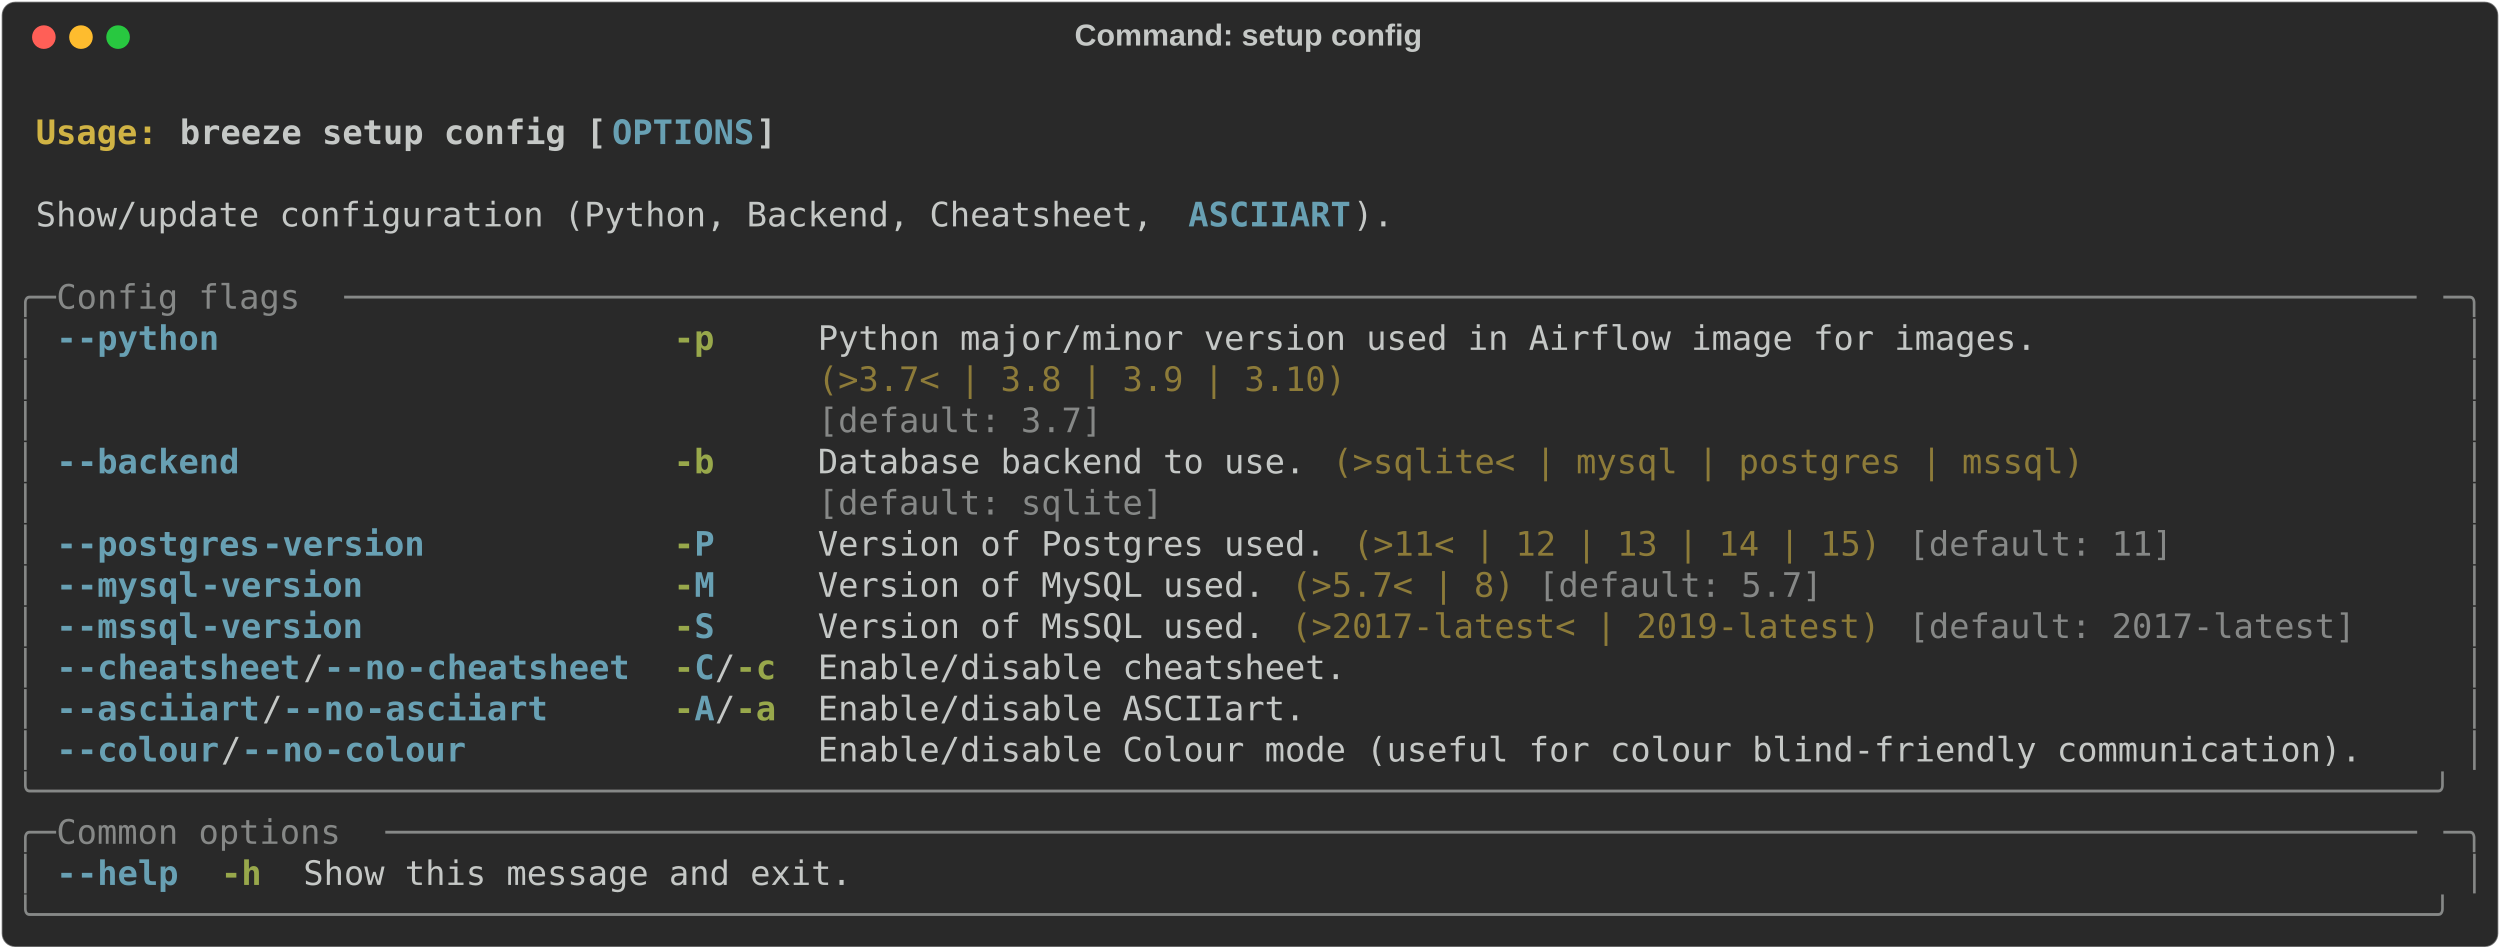
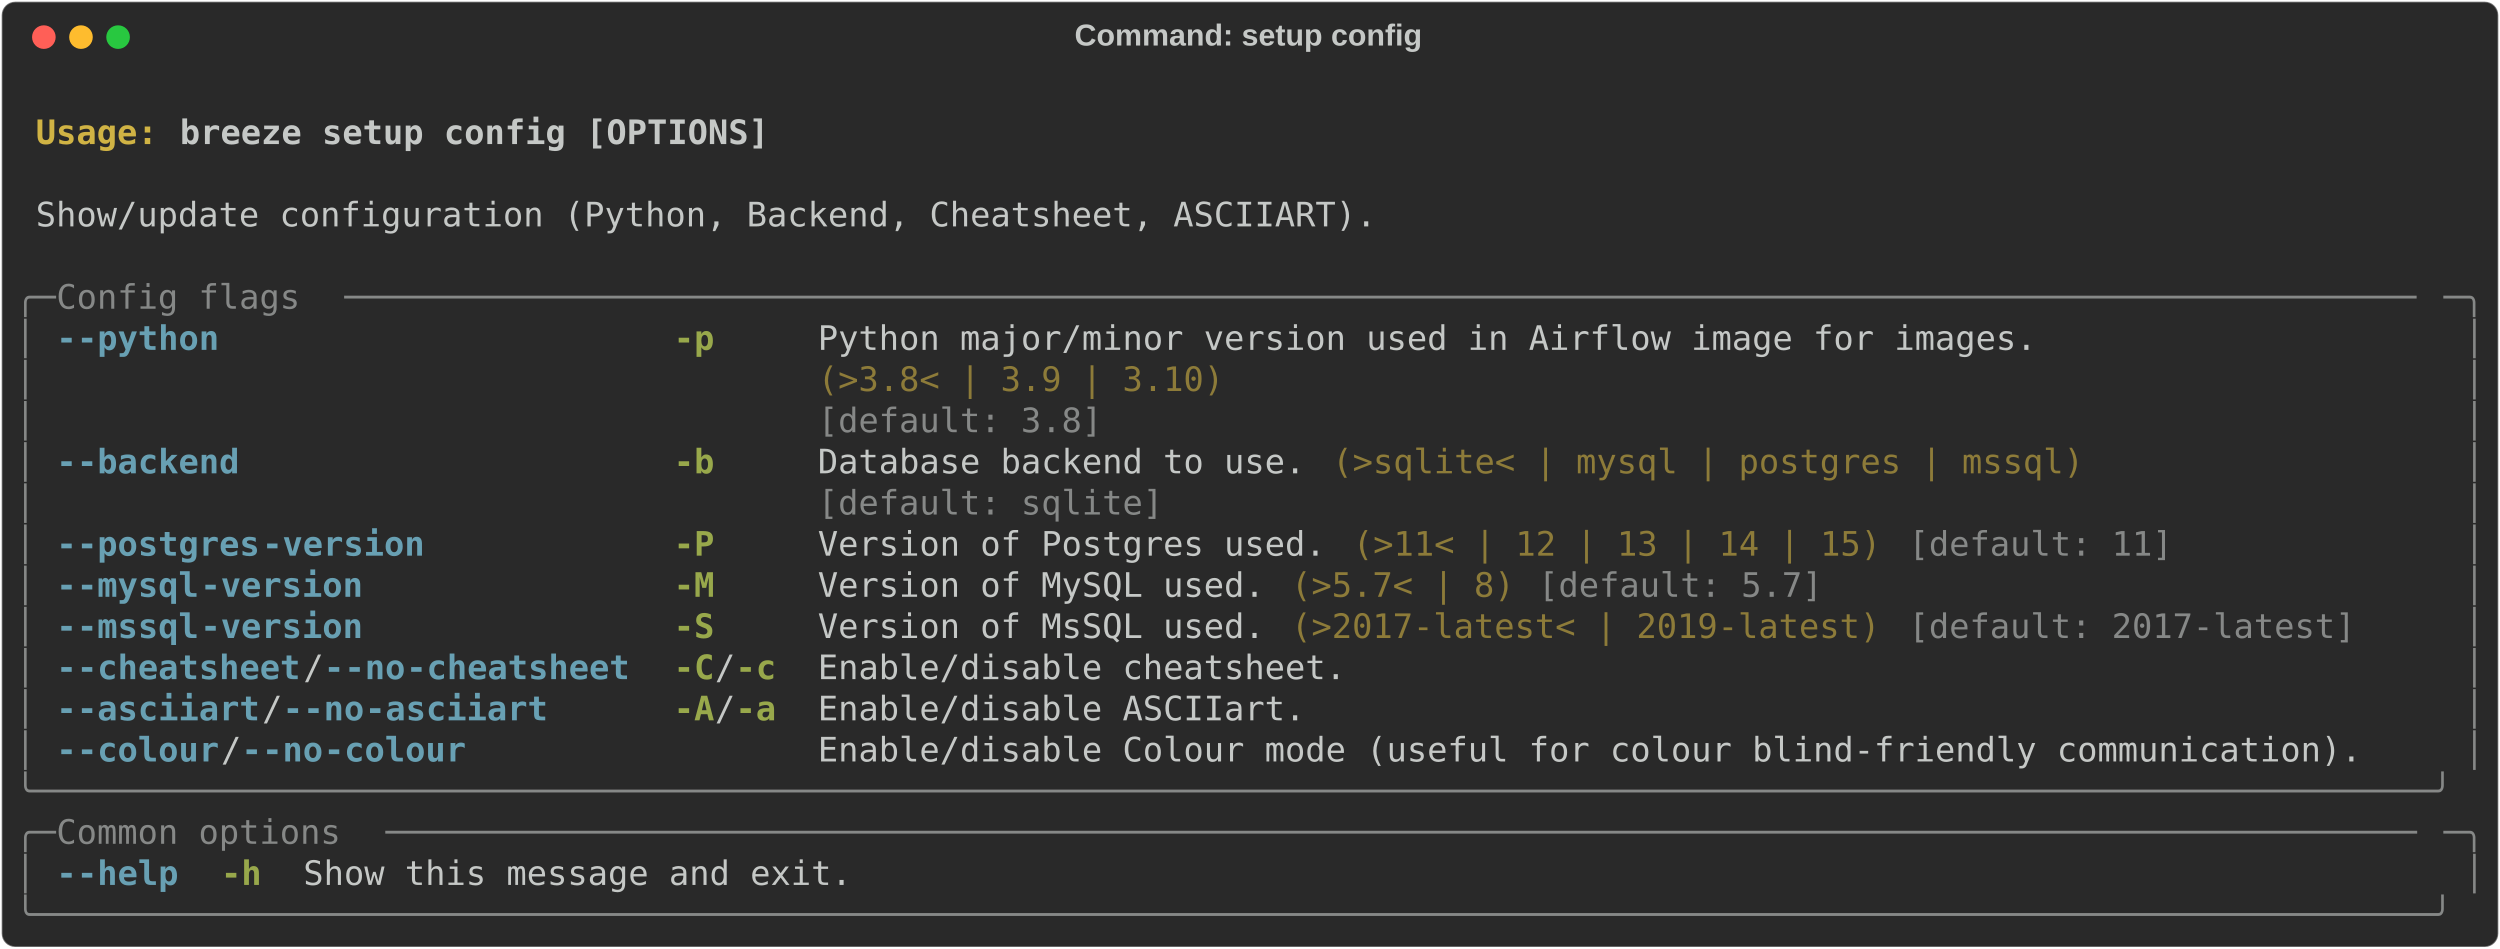
<svg xmlns="http://www.w3.org/2000/svg" class="rich-terminal" viewBox="0 0 1482 562.4">
  <style>

    @font-face {
        font-family: "Fira Code";
        src: local("FiraCode-Regular"),
                url("https://cdnjs.cloudflare.com/ajax/libs/firacode/6.2.0/woff2/FiraCode-Regular.woff2") format("woff2"),
                url("https://cdnjs.cloudflare.com/ajax/libs/firacode/6.2.0/woff/FiraCode-Regular.woff") format("woff");
        font-style: normal;
        font-weight: 400;
    }
    @font-face {
        font-family: "Fira Code";
        src: local("FiraCode-Bold"),
                url("https://cdnjs.cloudflare.com/ajax/libs/firacode/6.2.0/woff2/FiraCode-Bold.woff2") format("woff2"),
                url("https://cdnjs.cloudflare.com/ajax/libs/firacode/6.2.0/woff/FiraCode-Bold.woff") format("woff");
        font-style: bold;
        font-weight: 700;
    }

    .breeze-setup-config-matrix {
        font-family: Fira Code, monospace;
        font-size: 20px;
        line-height: 24.4px;
        font-variant-east-asian: full-width;
    }

    .breeze-setup-config-title {
        font-size: 18px;
        font-weight: bold;
        font-family: arial;
    }

    .breeze-setup-config-r1 { fill: #c5c8c6;font-weight: bold }
.breeze-setup-config-r2 { fill: #c5c8c6 }
.breeze-setup-config-r3 { fill: #d0b344;font-weight: bold }
- .breeze-setup-config-r4 { fill: #68a0b3;font-weight: bold }
- .breeze-setup-config-r5 { fill: #868887 }
+ .breeze-setup-config-r4 { fill: #868887 }
+ .breeze-setup-config-r5 { fill: #68a0b3;font-weight: bold }
.breeze-setup-config-r6 { fill: #98a84b;font-weight: bold }
.breeze-setup-config-r7 { fill: #8d7b39 }
    </style>
  <defs>
    <clipPath id="breeze-setup-config-clip-terminal">
      <rect x="0" y="0" width="1463.0" height="511.4" />
    </clipPath>
    <clipPath id="breeze-setup-config-line-0">
      <rect x="0" y="1.5" width="1464" height="24.65" />
    </clipPath>
    <clipPath id="breeze-setup-config-line-1">
      <rect x="0" y="25.9" width="1464" height="24.65" />
    </clipPath>
    <clipPath id="breeze-setup-config-line-2">
      <rect x="0" y="50.3" width="1464" height="24.65" />
    </clipPath>
    <clipPath id="breeze-setup-config-line-3">
      <rect x="0" y="74.7" width="1464" height="24.65" />
    </clipPath>
    <clipPath id="breeze-setup-config-line-4">
      <rect x="0" y="99.1" width="1464" height="24.65" />
    </clipPath>
    <clipPath id="breeze-setup-config-line-5">
      <rect x="0" y="123.5" width="1464" height="24.65" />
    </clipPath>
    <clipPath id="breeze-setup-config-line-6">
      <rect x="0" y="147.9" width="1464" height="24.65" />
    </clipPath>
    <clipPath id="breeze-setup-config-line-7">
      <rect x="0" y="172.3" width="1464" height="24.65" />
    </clipPath>
    <clipPath id="breeze-setup-config-line-8">
      <rect x="0" y="196.7" width="1464" height="24.65" />
    </clipPath>
    <clipPath id="breeze-setup-config-line-9">
      <rect x="0" y="221.1" width="1464" height="24.65" />
    </clipPath>
    <clipPath id="breeze-setup-config-line-10">
      <rect x="0" y="245.5" width="1464" height="24.65" />
    </clipPath>
    <clipPath id="breeze-setup-config-line-11">
      <rect x="0" y="269.9" width="1464" height="24.65" />
    </clipPath>
    <clipPath id="breeze-setup-config-line-12">
      <rect x="0" y="294.3" width="1464" height="24.65" />
    </clipPath>
    <clipPath id="breeze-setup-config-line-13">
      <rect x="0" y="318.7" width="1464" height="24.65" />
    </clipPath>
    <clipPath id="breeze-setup-config-line-14">
      <rect x="0" y="343.1" width="1464" height="24.65" />
    </clipPath>
    <clipPath id="breeze-setup-config-line-15">
      <rect x="0" y="367.5" width="1464" height="24.65" />
    </clipPath>
    <clipPath id="breeze-setup-config-line-16">
      <rect x="0" y="391.9" width="1464" height="24.65" />
    </clipPath>
    <clipPath id="breeze-setup-config-line-17">
      <rect x="0" y="416.3" width="1464" height="24.65" />
    </clipPath>
    <clipPath id="breeze-setup-config-line-18">
      <rect x="0" y="440.7" width="1464" height="24.65" />
    </clipPath>
    <clipPath id="breeze-setup-config-line-19">
      <rect x="0" y="465.1" width="1464" height="24.65" />
    </clipPath>
  </defs>
  <rect fill="#292929" stroke="rgba(255,255,255,0.35)" stroke-width="1" x="1" y="1" width="1480" height="560.4" rx="8" />
  <text class="breeze-setup-config-title" fill="#c5c8c6" text-anchor="middle" x="740" y="27">Command: setup config</text>
  <g transform="translate(26,22)">
    <circle cx="0" cy="0" r="7" fill="#ff5f57" />
    <circle cx="22" cy="0" r="7" fill="#febc2e" />
    <circle cx="44" cy="0" r="7" fill="#28c840" />
  </g>
  <g transform="translate(9, 41)" clip-path="url(#breeze-setup-config-clip-terminal)">
    <g class="breeze-setup-config-matrix">
      <text class="breeze-setup-config-r2" x="1464" y="20" textLength="12.2" clip-path="url(#breeze-setup-config-line-0)">
</text>
      <text class="breeze-setup-config-r3" x="12.2" y="44.4" textLength="85.4" clip-path="url(#breeze-setup-config-line-1)">Usage: </text>
-       <text class="breeze-setup-config-r1" x="97.6" y="44.4" textLength="256.2" clip-path="url(#breeze-setup-config-line-1)">breeze setup config [</text>
-       <text class="breeze-setup-config-r4" x="353.8" y="44.4" textLength="85.4" clip-path="url(#breeze-setup-config-line-1)">OPTIONS</text>
-       <text class="breeze-setup-config-r1" x="439.2" y="44.4" textLength="12.2" clip-path="url(#breeze-setup-config-line-1)">]</text>
+       <text class="breeze-setup-config-r1" x="97.6" y="44.4" textLength="353.8" clip-path="url(#breeze-setup-config-line-1)">breeze setup config [OPTIONS]</text>
      <text class="breeze-setup-config-r2" x="1464" y="44.4" textLength="12.2" clip-path="url(#breeze-setup-config-line-1)">
</text>
      <text class="breeze-setup-config-r2" x="1464" y="68.8" textLength="12.2" clip-path="url(#breeze-setup-config-line-2)">
</text>
-       <text class="breeze-setup-config-r2" x="12.2" y="93.2" textLength="683.2" clip-path="url(#breeze-setup-config-line-3)">Show/update configuration (Python, Backend, Cheatsheet, </text>
-       <text class="breeze-setup-config-r4" x="695.4" y="93.2" textLength="97.6" clip-path="url(#breeze-setup-config-line-3)">ASCIIART</text>
-       <text class="breeze-setup-config-r2" x="793" y="93.2" textLength="24.4" clip-path="url(#breeze-setup-config-line-3)">).</text>
+       <text class="breeze-setup-config-r2" x="12.2" y="93.2" textLength="805.2" clip-path="url(#breeze-setup-config-line-3)">Show/update configuration (Python, Backend, Cheatsheet, ASCIIART).</text>
      <text class="breeze-setup-config-r2" x="1464" y="93.2" textLength="12.2" clip-path="url(#breeze-setup-config-line-3)">
</text>
      <text class="breeze-setup-config-r2" x="1464" y="117.6" textLength="12.2" clip-path="url(#breeze-setup-config-line-4)">
</text>
-       <text class="breeze-setup-config-r5" x="0" y="142" textLength="24.4" clip-path="url(#breeze-setup-config-line-5)">╭─</text>
-       <text class="breeze-setup-config-r5" x="24.4" y="142" textLength="170.8" clip-path="url(#breeze-setup-config-line-5)"> Config flags </text>
-       <text class="breeze-setup-config-r5" x="195.2" y="142" textLength="1244.4" clip-path="url(#breeze-setup-config-line-5)">──────────────────────────────────────────────────────────────────────────────────────────────────────</text>
-       <text class="breeze-setup-config-r5" x="1439.6" y="142" textLength="24.4" clip-path="url(#breeze-setup-config-line-5)">─╮</text>
+       <text class="breeze-setup-config-r4" x="0" y="142" textLength="24.4" clip-path="url(#breeze-setup-config-line-5)">╭─</text>
+       <text class="breeze-setup-config-r4" x="24.4" y="142" textLength="170.8" clip-path="url(#breeze-setup-config-line-5)"> Config flags </text>
+       <text class="breeze-setup-config-r4" x="195.2" y="142" textLength="1244.4" clip-path="url(#breeze-setup-config-line-5)">──────────────────────────────────────────────────────────────────────────────────────────────────────</text>
+       <text class="breeze-setup-config-r4" x="1439.6" y="142" textLength="24.4" clip-path="url(#breeze-setup-config-line-5)">─╮</text>
      <text class="breeze-setup-config-r2" x="1464" y="142" textLength="12.2" clip-path="url(#breeze-setup-config-line-5)">
</text>
-       <text class="breeze-setup-config-r5" x="0" y="166.4" textLength="12.2" clip-path="url(#breeze-setup-config-line-6)">│</text>
-       <text class="breeze-setup-config-r4" x="24.4" y="166.4" textLength="12.2" clip-path="url(#breeze-setup-config-line-6)">-</text>
-       <text class="breeze-setup-config-r4" x="36.6" y="166.4" textLength="85.4" clip-path="url(#breeze-setup-config-line-6)">-python</text>
+       <text class="breeze-setup-config-r4" x="0" y="166.4" textLength="12.2" clip-path="url(#breeze-setup-config-line-6)">│</text>
+       <text class="breeze-setup-config-r5" x="24.4" y="166.4" textLength="12.2" clip-path="url(#breeze-setup-config-line-6)">-</text>
+       <text class="breeze-setup-config-r5" x="36.6" y="166.4" textLength="85.4" clip-path="url(#breeze-setup-config-line-6)">-python</text>
      <text class="breeze-setup-config-r6" x="390.4" y="166.4" textLength="24.4" clip-path="url(#breeze-setup-config-line-6)">-p</text>
      <text class="breeze-setup-config-r2" x="475.8" y="166.4" textLength="732" clip-path="url(#breeze-setup-config-line-6)">Python major/minor version used in Airflow image for images.</text>
-       <text class="breeze-setup-config-r5" x="1451.8" y="166.4" textLength="12.2" clip-path="url(#breeze-setup-config-line-6)">│</text>
+       <text class="breeze-setup-config-r4" x="1451.8" y="166.4" textLength="12.2" clip-path="url(#breeze-setup-config-line-6)">│</text>
      <text class="breeze-setup-config-r2" x="1464" y="166.4" textLength="12.2" clip-path="url(#breeze-setup-config-line-6)">
</text>
-       <text class="breeze-setup-config-r5" x="0" y="190.8" textLength="12.2" clip-path="url(#breeze-setup-config-line-7)">│</text>
-       <text class="breeze-setup-config-r7" x="475.8" y="190.8" textLength="732" clip-path="url(#breeze-setup-config-line-7)">(&gt;3.7&lt; | 3.8 | 3.9 | 3.10)                                  </text>
-       <text class="breeze-setup-config-r5" x="1451.8" y="190.8" textLength="12.2" clip-path="url(#breeze-setup-config-line-7)">│</text>
+       <text class="breeze-setup-config-r4" x="0" y="190.8" textLength="12.2" clip-path="url(#breeze-setup-config-line-7)">│</text>
+       <text class="breeze-setup-config-r7" x="475.8" y="190.8" textLength="732" clip-path="url(#breeze-setup-config-line-7)">(&gt;3.8&lt; | 3.9 | 3.10)                                        </text>
+       <text class="breeze-setup-config-r4" x="1451.8" y="190.8" textLength="12.2" clip-path="url(#breeze-setup-config-line-7)">│</text>
      <text class="breeze-setup-config-r2" x="1464" y="190.8" textLength="12.2" clip-path="url(#breeze-setup-config-line-7)">
</text>
-       <text class="breeze-setup-config-r5" x="0" y="215.2" textLength="12.2" clip-path="url(#breeze-setup-config-line-8)">│</text>
-       <text class="breeze-setup-config-r5" x="475.8" y="215.2" textLength="732" clip-path="url(#breeze-setup-config-line-8)">[default: 3.7]                                              </text>
-       <text class="breeze-setup-config-r5" x="1451.8" y="215.2" textLength="12.2" clip-path="url(#breeze-setup-config-line-8)">│</text>
+       <text class="breeze-setup-config-r4" x="0" y="215.2" textLength="12.2" clip-path="url(#breeze-setup-config-line-8)">│</text>
+       <text class="breeze-setup-config-r4" x="475.8" y="215.2" textLength="732" clip-path="url(#breeze-setup-config-line-8)">[default: 3.8]                                              </text>
+       <text class="breeze-setup-config-r4" x="1451.8" y="215.2" textLength="12.2" clip-path="url(#breeze-setup-config-line-8)">│</text>
      <text class="breeze-setup-config-r2" x="1464" y="215.2" textLength="12.2" clip-path="url(#breeze-setup-config-line-8)">
</text>
-       <text class="breeze-setup-config-r5" x="0" y="239.6" textLength="12.2" clip-path="url(#breeze-setup-config-line-9)">│</text>
-       <text class="breeze-setup-config-r4" x="24.4" y="239.6" textLength="12.2" clip-path="url(#breeze-setup-config-line-9)">-</text>
-       <text class="breeze-setup-config-r4" x="36.6" y="239.6" textLength="97.6" clip-path="url(#breeze-setup-config-line-9)">-backend</text>
+       <text class="breeze-setup-config-r4" x="0" y="239.6" textLength="12.2" clip-path="url(#breeze-setup-config-line-9)">│</text>
+       <text class="breeze-setup-config-r5" x="24.4" y="239.6" textLength="12.2" clip-path="url(#breeze-setup-config-line-9)">-</text>
+       <text class="breeze-setup-config-r5" x="36.6" y="239.6" textLength="97.6" clip-path="url(#breeze-setup-config-line-9)">-backend</text>
      <text class="breeze-setup-config-r6" x="390.4" y="239.6" textLength="24.4" clip-path="url(#breeze-setup-config-line-9)">-b</text>
      <text class="breeze-setup-config-r2" x="475.8" y="239.6" textLength="292.8" clip-path="url(#breeze-setup-config-line-9)">Database backend to use.</text>
      <text class="breeze-setup-config-r7" x="780.8" y="239.6" textLength="451.4" clip-path="url(#breeze-setup-config-line-9)">(&gt;sqlite&lt; | mysql | postgres | mssql)</text>
-       <text class="breeze-setup-config-r5" x="1451.8" y="239.6" textLength="12.2" clip-path="url(#breeze-setup-config-line-9)">│</text>
+       <text class="breeze-setup-config-r4" x="1451.8" y="239.6" textLength="12.2" clip-path="url(#breeze-setup-config-line-9)">│</text>
      <text class="breeze-setup-config-r2" x="1464" y="239.6" textLength="12.2" clip-path="url(#breeze-setup-config-line-9)">
</text>
-       <text class="breeze-setup-config-r5" x="0" y="264" textLength="12.2" clip-path="url(#breeze-setup-config-line-10)">│</text>
-       <text class="breeze-setup-config-r5" x="475.8" y="264" textLength="292.8" clip-path="url(#breeze-setup-config-line-10)">[default: sqlite]       </text>
-       <text class="breeze-setup-config-r5" x="1451.8" y="264" textLength="12.2" clip-path="url(#breeze-setup-config-line-10)">│</text>
+       <text class="breeze-setup-config-r4" x="0" y="264" textLength="12.2" clip-path="url(#breeze-setup-config-line-10)">│</text>
+       <text class="breeze-setup-config-r4" x="475.8" y="264" textLength="292.8" clip-path="url(#breeze-setup-config-line-10)">[default: sqlite]       </text>
+       <text class="breeze-setup-config-r4" x="1451.8" y="264" textLength="12.2" clip-path="url(#breeze-setup-config-line-10)">│</text>
      <text class="breeze-setup-config-r2" x="1464" y="264" textLength="12.2" clip-path="url(#breeze-setup-config-line-10)">
</text>
-       <text class="breeze-setup-config-r5" x="0" y="288.4" textLength="12.2" clip-path="url(#breeze-setup-config-line-11)">│</text>
-       <text class="breeze-setup-config-r4" x="24.4" y="288.4" textLength="12.2" clip-path="url(#breeze-setup-config-line-11)">-</text>
-       <text class="breeze-setup-config-r4" x="36.6" y="288.4" textLength="109.8" clip-path="url(#breeze-setup-config-line-11)">-postgres</text>
-       <text class="breeze-setup-config-r4" x="146.4" y="288.4" textLength="97.6" clip-path="url(#breeze-setup-config-line-11)">-version</text>
-       <text class="breeze-setup-config-r6" x="390.4" y="288.4" textLength="12.2" clip-path="url(#breeze-setup-config-line-11)">-</text>
-       <text class="breeze-setup-config-r4" x="402.6" y="288.4" textLength="12.2" clip-path="url(#breeze-setup-config-line-11)">P</text>
+       <text class="breeze-setup-config-r4" x="0" y="288.4" textLength="12.2" clip-path="url(#breeze-setup-config-line-11)">│</text>
+       <text class="breeze-setup-config-r5" x="24.4" y="288.4" textLength="12.2" clip-path="url(#breeze-setup-config-line-11)">-</text>
+       <text class="breeze-setup-config-r5" x="36.6" y="288.4" textLength="109.8" clip-path="url(#breeze-setup-config-line-11)">-postgres</text>
+       <text class="breeze-setup-config-r5" x="146.4" y="288.4" textLength="97.6" clip-path="url(#breeze-setup-config-line-11)">-version</text>
+       <text class="breeze-setup-config-r6" x="390.4" y="288.4" textLength="24.4" clip-path="url(#breeze-setup-config-line-11)">-P</text>
      <text class="breeze-setup-config-r2" x="475.8" y="288.4" textLength="305" clip-path="url(#breeze-setup-config-line-11)">Version of Postgres used.</text>
      <text class="breeze-setup-config-r7" x="793" y="288.4" textLength="317.2" clip-path="url(#breeze-setup-config-line-11)">(&gt;11&lt; | 12 | 13 | 14 | 15)</text>
-       <text class="breeze-setup-config-r5" x="1122.4" y="288.4" textLength="158.6" clip-path="url(#breeze-setup-config-line-11)">[default: 11]</text>
-       <text class="breeze-setup-config-r5" x="1451.8" y="288.4" textLength="12.2" clip-path="url(#breeze-setup-config-line-11)">│</text>
+       <text class="breeze-setup-config-r4" x="1122.4" y="288.4" textLength="158.6" clip-path="url(#breeze-setup-config-line-11)">[default: 11]</text>
+       <text class="breeze-setup-config-r4" x="1451.8" y="288.4" textLength="12.2" clip-path="url(#breeze-setup-config-line-11)">│</text>
      <text class="breeze-setup-config-r2" x="1464" y="288.4" textLength="12.2" clip-path="url(#breeze-setup-config-line-11)">
</text>
-       <text class="breeze-setup-config-r5" x="0" y="312.8" textLength="12.2" clip-path="url(#breeze-setup-config-line-12)">│</text>
-       <text class="breeze-setup-config-r4" x="24.4" y="312.8" textLength="12.2" clip-path="url(#breeze-setup-config-line-12)">-</text>
-       <text class="breeze-setup-config-r4" x="36.6" y="312.8" textLength="73.2" clip-path="url(#breeze-setup-config-line-12)">-mysql</text>
-       <text class="breeze-setup-config-r4" x="109.8" y="312.8" textLength="97.6" clip-path="url(#breeze-setup-config-line-12)">-version</text>
-       <text class="breeze-setup-config-r6" x="390.4" y="312.8" textLength="12.2" clip-path="url(#breeze-setup-config-line-12)">-</text>
-       <text class="breeze-setup-config-r4" x="402.6" y="312.8" textLength="12.2" clip-path="url(#breeze-setup-config-line-12)">M</text>
+       <text class="breeze-setup-config-r4" x="0" y="312.8" textLength="12.2" clip-path="url(#breeze-setup-config-line-12)">│</text>
+       <text class="breeze-setup-config-r5" x="24.4" y="312.8" textLength="12.2" clip-path="url(#breeze-setup-config-line-12)">-</text>
+       <text class="breeze-setup-config-r5" x="36.6" y="312.8" textLength="73.2" clip-path="url(#breeze-setup-config-line-12)">-mysql</text>
+       <text class="breeze-setup-config-r5" x="109.8" y="312.8" textLength="97.6" clip-path="url(#breeze-setup-config-line-12)">-version</text>
+       <text class="breeze-setup-config-r6" x="390.4" y="312.8" textLength="24.4" clip-path="url(#breeze-setup-config-line-12)">-M</text>
      <text class="breeze-setup-config-r2" x="475.8" y="312.8" textLength="268.4" clip-path="url(#breeze-setup-config-line-12)">Version of MySQL used.</text>
      <text class="breeze-setup-config-r7" x="756.4" y="312.8" textLength="134.2" clip-path="url(#breeze-setup-config-line-12)">(&gt;5.7&lt; | 8)</text>
-       <text class="breeze-setup-config-r5" x="902.8" y="312.8" textLength="170.8" clip-path="url(#breeze-setup-config-line-12)">[default: 5.7]</text>
-       <text class="breeze-setup-config-r5" x="1451.8" y="312.8" textLength="12.2" clip-path="url(#breeze-setup-config-line-12)">│</text>
+       <text class="breeze-setup-config-r4" x="902.8" y="312.8" textLength="170.8" clip-path="url(#breeze-setup-config-line-12)">[default: 5.7]</text>
+       <text class="breeze-setup-config-r4" x="1451.8" y="312.8" textLength="12.2" clip-path="url(#breeze-setup-config-line-12)">│</text>
      <text class="breeze-setup-config-r2" x="1464" y="312.8" textLength="12.2" clip-path="url(#breeze-setup-config-line-12)">
</text>
-       <text class="breeze-setup-config-r5" x="0" y="337.2" textLength="12.2" clip-path="url(#breeze-setup-config-line-13)">│</text>
-       <text class="breeze-setup-config-r4" x="24.4" y="337.2" textLength="12.2" clip-path="url(#breeze-setup-config-line-13)">-</text>
-       <text class="breeze-setup-config-r4" x="36.6" y="337.2" textLength="73.2" clip-path="url(#breeze-setup-config-line-13)">-mssql</text>
-       <text class="breeze-setup-config-r4" x="109.8" y="337.2" textLength="97.6" clip-path="url(#breeze-setup-config-line-13)">-version</text>
-       <text class="breeze-setup-config-r6" x="390.4" y="337.2" textLength="12.2" clip-path="url(#breeze-setup-config-line-13)">-</text>
-       <text class="breeze-setup-config-r4" x="402.6" y="337.2" textLength="12.2" clip-path="url(#breeze-setup-config-line-13)">S</text>
+       <text class="breeze-setup-config-r4" x="0" y="337.2" textLength="12.2" clip-path="url(#breeze-setup-config-line-13)">│</text>
+       <text class="breeze-setup-config-r5" x="24.4" y="337.2" textLength="12.2" clip-path="url(#breeze-setup-config-line-13)">-</text>
+       <text class="breeze-setup-config-r5" x="36.6" y="337.2" textLength="73.2" clip-path="url(#breeze-setup-config-line-13)">-mssql</text>
+       <text class="breeze-setup-config-r5" x="109.8" y="337.2" textLength="97.6" clip-path="url(#breeze-setup-config-line-13)">-version</text>
+       <text class="breeze-setup-config-r6" x="390.4" y="337.2" textLength="24.4" clip-path="url(#breeze-setup-config-line-13)">-S</text>
      <text class="breeze-setup-config-r2" x="475.8" y="337.2" textLength="268.4" clip-path="url(#breeze-setup-config-line-13)">Version of MsSQL used.</text>
      <text class="breeze-setup-config-r7" x="756.4" y="337.2" textLength="353.8" clip-path="url(#breeze-setup-config-line-13)">(&gt;2017-latest&lt; | 2019-latest)</text>
-       <text class="breeze-setup-config-r5" x="1122.4" y="337.2" textLength="268.4" clip-path="url(#breeze-setup-config-line-13)">[default: 2017-latest]</text>
-       <text class="breeze-setup-config-r5" x="1451.8" y="337.2" textLength="12.2" clip-path="url(#breeze-setup-config-line-13)">│</text>
+       <text class="breeze-setup-config-r4" x="1122.4" y="337.2" textLength="268.4" clip-path="url(#breeze-setup-config-line-13)">[default: 2017-latest]</text>
+       <text class="breeze-setup-config-r4" x="1451.8" y="337.2" textLength="12.2" clip-path="url(#breeze-setup-config-line-13)">│</text>
      <text class="breeze-setup-config-r2" x="1464" y="337.2" textLength="12.2" clip-path="url(#breeze-setup-config-line-13)">
</text>
-       <text class="breeze-setup-config-r5" x="0" y="361.6" textLength="12.2" clip-path="url(#breeze-setup-config-line-14)">│</text>
-       <text class="breeze-setup-config-r4" x="24.4" y="361.6" textLength="12.2" clip-path="url(#breeze-setup-config-line-14)">-</text>
-       <text class="breeze-setup-config-r4" x="36.6" y="361.6" textLength="134.2" clip-path="url(#breeze-setup-config-line-14)">-cheatsheet</text>
+       <text class="breeze-setup-config-r4" x="0" y="361.6" textLength="12.2" clip-path="url(#breeze-setup-config-line-14)">│</text>
+       <text class="breeze-setup-config-r5" x="24.4" y="361.6" textLength="12.2" clip-path="url(#breeze-setup-config-line-14)">-</text>
+       <text class="breeze-setup-config-r5" x="36.6" y="361.6" textLength="134.2" clip-path="url(#breeze-setup-config-line-14)">-cheatsheet</text>
      <text class="breeze-setup-config-r2" x="170.8" y="361.6" textLength="12.2" clip-path="url(#breeze-setup-config-line-14)">/</text>
-       <text class="breeze-setup-config-r4" x="183" y="361.6" textLength="12.2" clip-path="url(#breeze-setup-config-line-14)">-</text>
-       <text class="breeze-setup-config-r4" x="195.2" y="361.6" textLength="36.6" clip-path="url(#breeze-setup-config-line-14)">-no</text>
-       <text class="breeze-setup-config-r4" x="231.8" y="361.6" textLength="134.2" clip-path="url(#breeze-setup-config-line-14)">-cheatsheet</text>
-       <text class="breeze-setup-config-r6" x="390.4" y="361.6" textLength="12.2" clip-path="url(#breeze-setup-config-line-14)">-</text>
-       <text class="breeze-setup-config-r4" x="402.6" y="361.6" textLength="12.2" clip-path="url(#breeze-setup-config-line-14)">C</text>
+       <text class="breeze-setup-config-r5" x="183" y="361.6" textLength="12.2" clip-path="url(#breeze-setup-config-line-14)">-</text>
+       <text class="breeze-setup-config-r5" x="195.2" y="361.6" textLength="36.6" clip-path="url(#breeze-setup-config-line-14)">-no</text>
+       <text class="breeze-setup-config-r5" x="231.8" y="361.6" textLength="134.2" clip-path="url(#breeze-setup-config-line-14)">-cheatsheet</text>
+       <text class="breeze-setup-config-r6" x="390.4" y="361.6" textLength="24.4" clip-path="url(#breeze-setup-config-line-14)">-C</text>
      <text class="breeze-setup-config-r2" x="414.8" y="361.6" textLength="12.2" clip-path="url(#breeze-setup-config-line-14)">/</text>
      <text class="breeze-setup-config-r6" x="427" y="361.6" textLength="24.4" clip-path="url(#breeze-setup-config-line-14)">-c</text>
      <text class="breeze-setup-config-r2" x="475.8" y="361.6" textLength="317.2" clip-path="url(#breeze-setup-config-line-14)">Enable/disable cheatsheet.</text>
-       <text class="breeze-setup-config-r5" x="1451.8" y="361.6" textLength="12.2" clip-path="url(#breeze-setup-config-line-14)">│</text>
+       <text class="breeze-setup-config-r4" x="1451.8" y="361.6" textLength="12.2" clip-path="url(#breeze-setup-config-line-14)">│</text>
      <text class="breeze-setup-config-r2" x="1464" y="361.6" textLength="12.2" clip-path="url(#breeze-setup-config-line-14)">
</text>
-       <text class="breeze-setup-config-r5" x="0" y="386" textLength="12.2" clip-path="url(#breeze-setup-config-line-15)">│</text>
-       <text class="breeze-setup-config-r4" x="24.4" y="386" textLength="12.2" clip-path="url(#breeze-setup-config-line-15)">-</text>
-       <text class="breeze-setup-config-r4" x="36.6" y="386" textLength="109.8" clip-path="url(#breeze-setup-config-line-15)">-asciiart</text>
+       <text class="breeze-setup-config-r4" x="0" y="386" textLength="12.2" clip-path="url(#breeze-setup-config-line-15)">│</text>
+       <text class="breeze-setup-config-r5" x="24.4" y="386" textLength="12.2" clip-path="url(#breeze-setup-config-line-15)">-</text>
+       <text class="breeze-setup-config-r5" x="36.6" y="386" textLength="109.8" clip-path="url(#breeze-setup-config-line-15)">-asciiart</text>
      <text class="breeze-setup-config-r2" x="146.4" y="386" textLength="12.2" clip-path="url(#breeze-setup-config-line-15)">/</text>
-       <text class="breeze-setup-config-r4" x="158.6" y="386" textLength="12.2" clip-path="url(#breeze-setup-config-line-15)">-</text>
-       <text class="breeze-setup-config-r4" x="170.8" y="386" textLength="36.6" clip-path="url(#breeze-setup-config-line-15)">-no</text>
-       <text class="breeze-setup-config-r4" x="207.4" y="386" textLength="109.8" clip-path="url(#breeze-setup-config-line-15)">-asciiart</text>
-       <text class="breeze-setup-config-r6" x="390.4" y="386" textLength="12.2" clip-path="url(#breeze-setup-config-line-15)">-</text>
-       <text class="breeze-setup-config-r4" x="402.6" y="386" textLength="12.2" clip-path="url(#breeze-setup-config-line-15)">A</text>
+       <text class="breeze-setup-config-r5" x="158.6" y="386" textLength="12.2" clip-path="url(#breeze-setup-config-line-15)">-</text>
+       <text class="breeze-setup-config-r5" x="170.8" y="386" textLength="36.6" clip-path="url(#breeze-setup-config-line-15)">-no</text>
+       <text class="breeze-setup-config-r5" x="207.4" y="386" textLength="109.8" clip-path="url(#breeze-setup-config-line-15)">-asciiart</text>
+       <text class="breeze-setup-config-r6" x="390.4" y="386" textLength="24.4" clip-path="url(#breeze-setup-config-line-15)">-A</text>
      <text class="breeze-setup-config-r2" x="414.8" y="386" textLength="12.2" clip-path="url(#breeze-setup-config-line-15)">/</text>
      <text class="breeze-setup-config-r6" x="427" y="386" textLength="24.4" clip-path="url(#breeze-setup-config-line-15)">-a</text>
      <text class="breeze-setup-config-r2" x="475.8" y="386" textLength="292.8" clip-path="url(#breeze-setup-config-line-15)">Enable/disable ASCIIart.</text>
-       <text class="breeze-setup-config-r5" x="1451.8" y="386" textLength="12.2" clip-path="url(#breeze-setup-config-line-15)">│</text>
+       <text class="breeze-setup-config-r4" x="1451.8" y="386" textLength="12.2" clip-path="url(#breeze-setup-config-line-15)">│</text>
      <text class="breeze-setup-config-r2" x="1464" y="386" textLength="12.2" clip-path="url(#breeze-setup-config-line-15)">
</text>
-       <text class="breeze-setup-config-r5" x="0" y="410.4" textLength="12.2" clip-path="url(#breeze-setup-config-line-16)">│</text>
-       <text class="breeze-setup-config-r4" x="24.4" y="410.4" textLength="12.2" clip-path="url(#breeze-setup-config-line-16)">-</text>
-       <text class="breeze-setup-config-r4" x="36.6" y="410.4" textLength="85.4" clip-path="url(#breeze-setup-config-line-16)">-colour</text>
+       <text class="breeze-setup-config-r4" x="0" y="410.4" textLength="12.2" clip-path="url(#breeze-setup-config-line-16)">│</text>
+       <text class="breeze-setup-config-r5" x="24.4" y="410.4" textLength="12.2" clip-path="url(#breeze-setup-config-line-16)">-</text>
+       <text class="breeze-setup-config-r5" x="36.6" y="410.4" textLength="85.4" clip-path="url(#breeze-setup-config-line-16)">-colour</text>
      <text class="breeze-setup-config-r2" x="122" y="410.4" textLength="12.2" clip-path="url(#breeze-setup-config-line-16)">/</text>
-       <text class="breeze-setup-config-r4" x="134.2" y="410.4" textLength="12.2" clip-path="url(#breeze-setup-config-line-16)">-</text>
-       <text class="breeze-setup-config-r4" x="146.4" y="410.4" textLength="36.6" clip-path="url(#breeze-setup-config-line-16)">-no</text>
-       <text class="breeze-setup-config-r4" x="183" y="410.4" textLength="85.4" clip-path="url(#breeze-setup-config-line-16)">-colour</text>
+       <text class="breeze-setup-config-r5" x="134.2" y="410.4" textLength="12.2" clip-path="url(#breeze-setup-config-line-16)">-</text>
+       <text class="breeze-setup-config-r5" x="146.4" y="410.4" textLength="36.6" clip-path="url(#breeze-setup-config-line-16)">-no</text>
+       <text class="breeze-setup-config-r5" x="183" y="410.4" textLength="85.4" clip-path="url(#breeze-setup-config-line-16)">-colour</text>
      <text class="breeze-setup-config-r2" x="475.8" y="410.4" textLength="927.2" clip-path="url(#breeze-setup-config-line-16)">Enable/disable Colour mode (useful for colour blind-friendly communication).</text>
-       <text class="breeze-setup-config-r5" x="1451.8" y="410.4" textLength="12.2" clip-path="url(#breeze-setup-config-line-16)">│</text>
+       <text class="breeze-setup-config-r4" x="1451.8" y="410.4" textLength="12.2" clip-path="url(#breeze-setup-config-line-16)">│</text>
      <text class="breeze-setup-config-r2" x="1464" y="410.4" textLength="12.2" clip-path="url(#breeze-setup-config-line-16)">
</text>
-       <text class="breeze-setup-config-r5" x="0" y="434.8" textLength="1464" clip-path="url(#breeze-setup-config-line-17)">╰──────────────────────────────────────────────────────────────────────────────────────────────────────────────────────╯</text>
+       <text class="breeze-setup-config-r4" x="0" y="434.8" textLength="1464" clip-path="url(#breeze-setup-config-line-17)">╰──────────────────────────────────────────────────────────────────────────────────────────────────────────────────────╯</text>
      <text class="breeze-setup-config-r2" x="1464" y="434.8" textLength="12.2" clip-path="url(#breeze-setup-config-line-17)">
</text>
-       <text class="breeze-setup-config-r5" x="0" y="459.2" textLength="24.4" clip-path="url(#breeze-setup-config-line-18)">╭─</text>
-       <text class="breeze-setup-config-r5" x="24.4" y="459.2" textLength="195.2" clip-path="url(#breeze-setup-config-line-18)"> Common options </text>
-       <text class="breeze-setup-config-r5" x="219.6" y="459.2" textLength="1220" clip-path="url(#breeze-setup-config-line-18)">────────────────────────────────────────────────────────────────────────────────────────────────────</text>
-       <text class="breeze-setup-config-r5" x="1439.6" y="459.2" textLength="24.4" clip-path="url(#breeze-setup-config-line-18)">─╮</text>
+       <text class="breeze-setup-config-r4" x="0" y="459.2" textLength="24.4" clip-path="url(#breeze-setup-config-line-18)">╭─</text>
+       <text class="breeze-setup-config-r4" x="24.4" y="459.2" textLength="195.2" clip-path="url(#breeze-setup-config-line-18)"> Common options </text>
+       <text class="breeze-setup-config-r4" x="219.6" y="459.2" textLength="1220" clip-path="url(#breeze-setup-config-line-18)">────────────────────────────────────────────────────────────────────────────────────────────────────</text>
+       <text class="breeze-setup-config-r4" x="1439.6" y="459.2" textLength="24.4" clip-path="url(#breeze-setup-config-line-18)">─╮</text>
      <text class="breeze-setup-config-r2" x="1464" y="459.2" textLength="12.2" clip-path="url(#breeze-setup-config-line-18)">
</text>
-       <text class="breeze-setup-config-r5" x="0" y="483.6" textLength="12.2" clip-path="url(#breeze-setup-config-line-19)">│</text>
-       <text class="breeze-setup-config-r4" x="24.4" y="483.6" textLength="12.2" clip-path="url(#breeze-setup-config-line-19)">-</text>
-       <text class="breeze-setup-config-r4" x="36.6" y="483.6" textLength="61" clip-path="url(#breeze-setup-config-line-19)">-help</text>
+       <text class="breeze-setup-config-r4" x="0" y="483.6" textLength="12.2" clip-path="url(#breeze-setup-config-line-19)">│</text>
+       <text class="breeze-setup-config-r5" x="24.4" y="483.6" textLength="12.2" clip-path="url(#breeze-setup-config-line-19)">-</text>
+       <text class="breeze-setup-config-r5" x="36.6" y="483.6" textLength="61" clip-path="url(#breeze-setup-config-line-19)">-help</text>
      <text class="breeze-setup-config-r6" x="122" y="483.6" textLength="24.4" clip-path="url(#breeze-setup-config-line-19)">-h</text>
      <text class="breeze-setup-config-r2" x="170.8" y="483.6" textLength="329.4" clip-path="url(#breeze-setup-config-line-19)">Show this message and exit.</text>
-       <text class="breeze-setup-config-r5" x="1451.8" y="483.6" textLength="12.2" clip-path="url(#breeze-setup-config-line-19)">│</text>
+       <text class="breeze-setup-config-r4" x="1451.8" y="483.6" textLength="12.2" clip-path="url(#breeze-setup-config-line-19)">│</text>
      <text class="breeze-setup-config-r2" x="1464" y="483.6" textLength="12.2" clip-path="url(#breeze-setup-config-line-19)">
</text>
-       <text class="breeze-setup-config-r5" x="0" y="508" textLength="1464" clip-path="url(#breeze-setup-config-line-20)">╰──────────────────────────────────────────────────────────────────────────────────────────────────────────────────────╯</text>
+       <text class="breeze-setup-config-r4" x="0" y="508" textLength="1464" clip-path="url(#breeze-setup-config-line-20)">╰──────────────────────────────────────────────────────────────────────────────────────────────────────────────────────╯</text>
      <text class="breeze-setup-config-r2" x="1464" y="508" textLength="12.2" clip-path="url(#breeze-setup-config-line-20)">
</text>
    </g>
  </g>
</svg>
